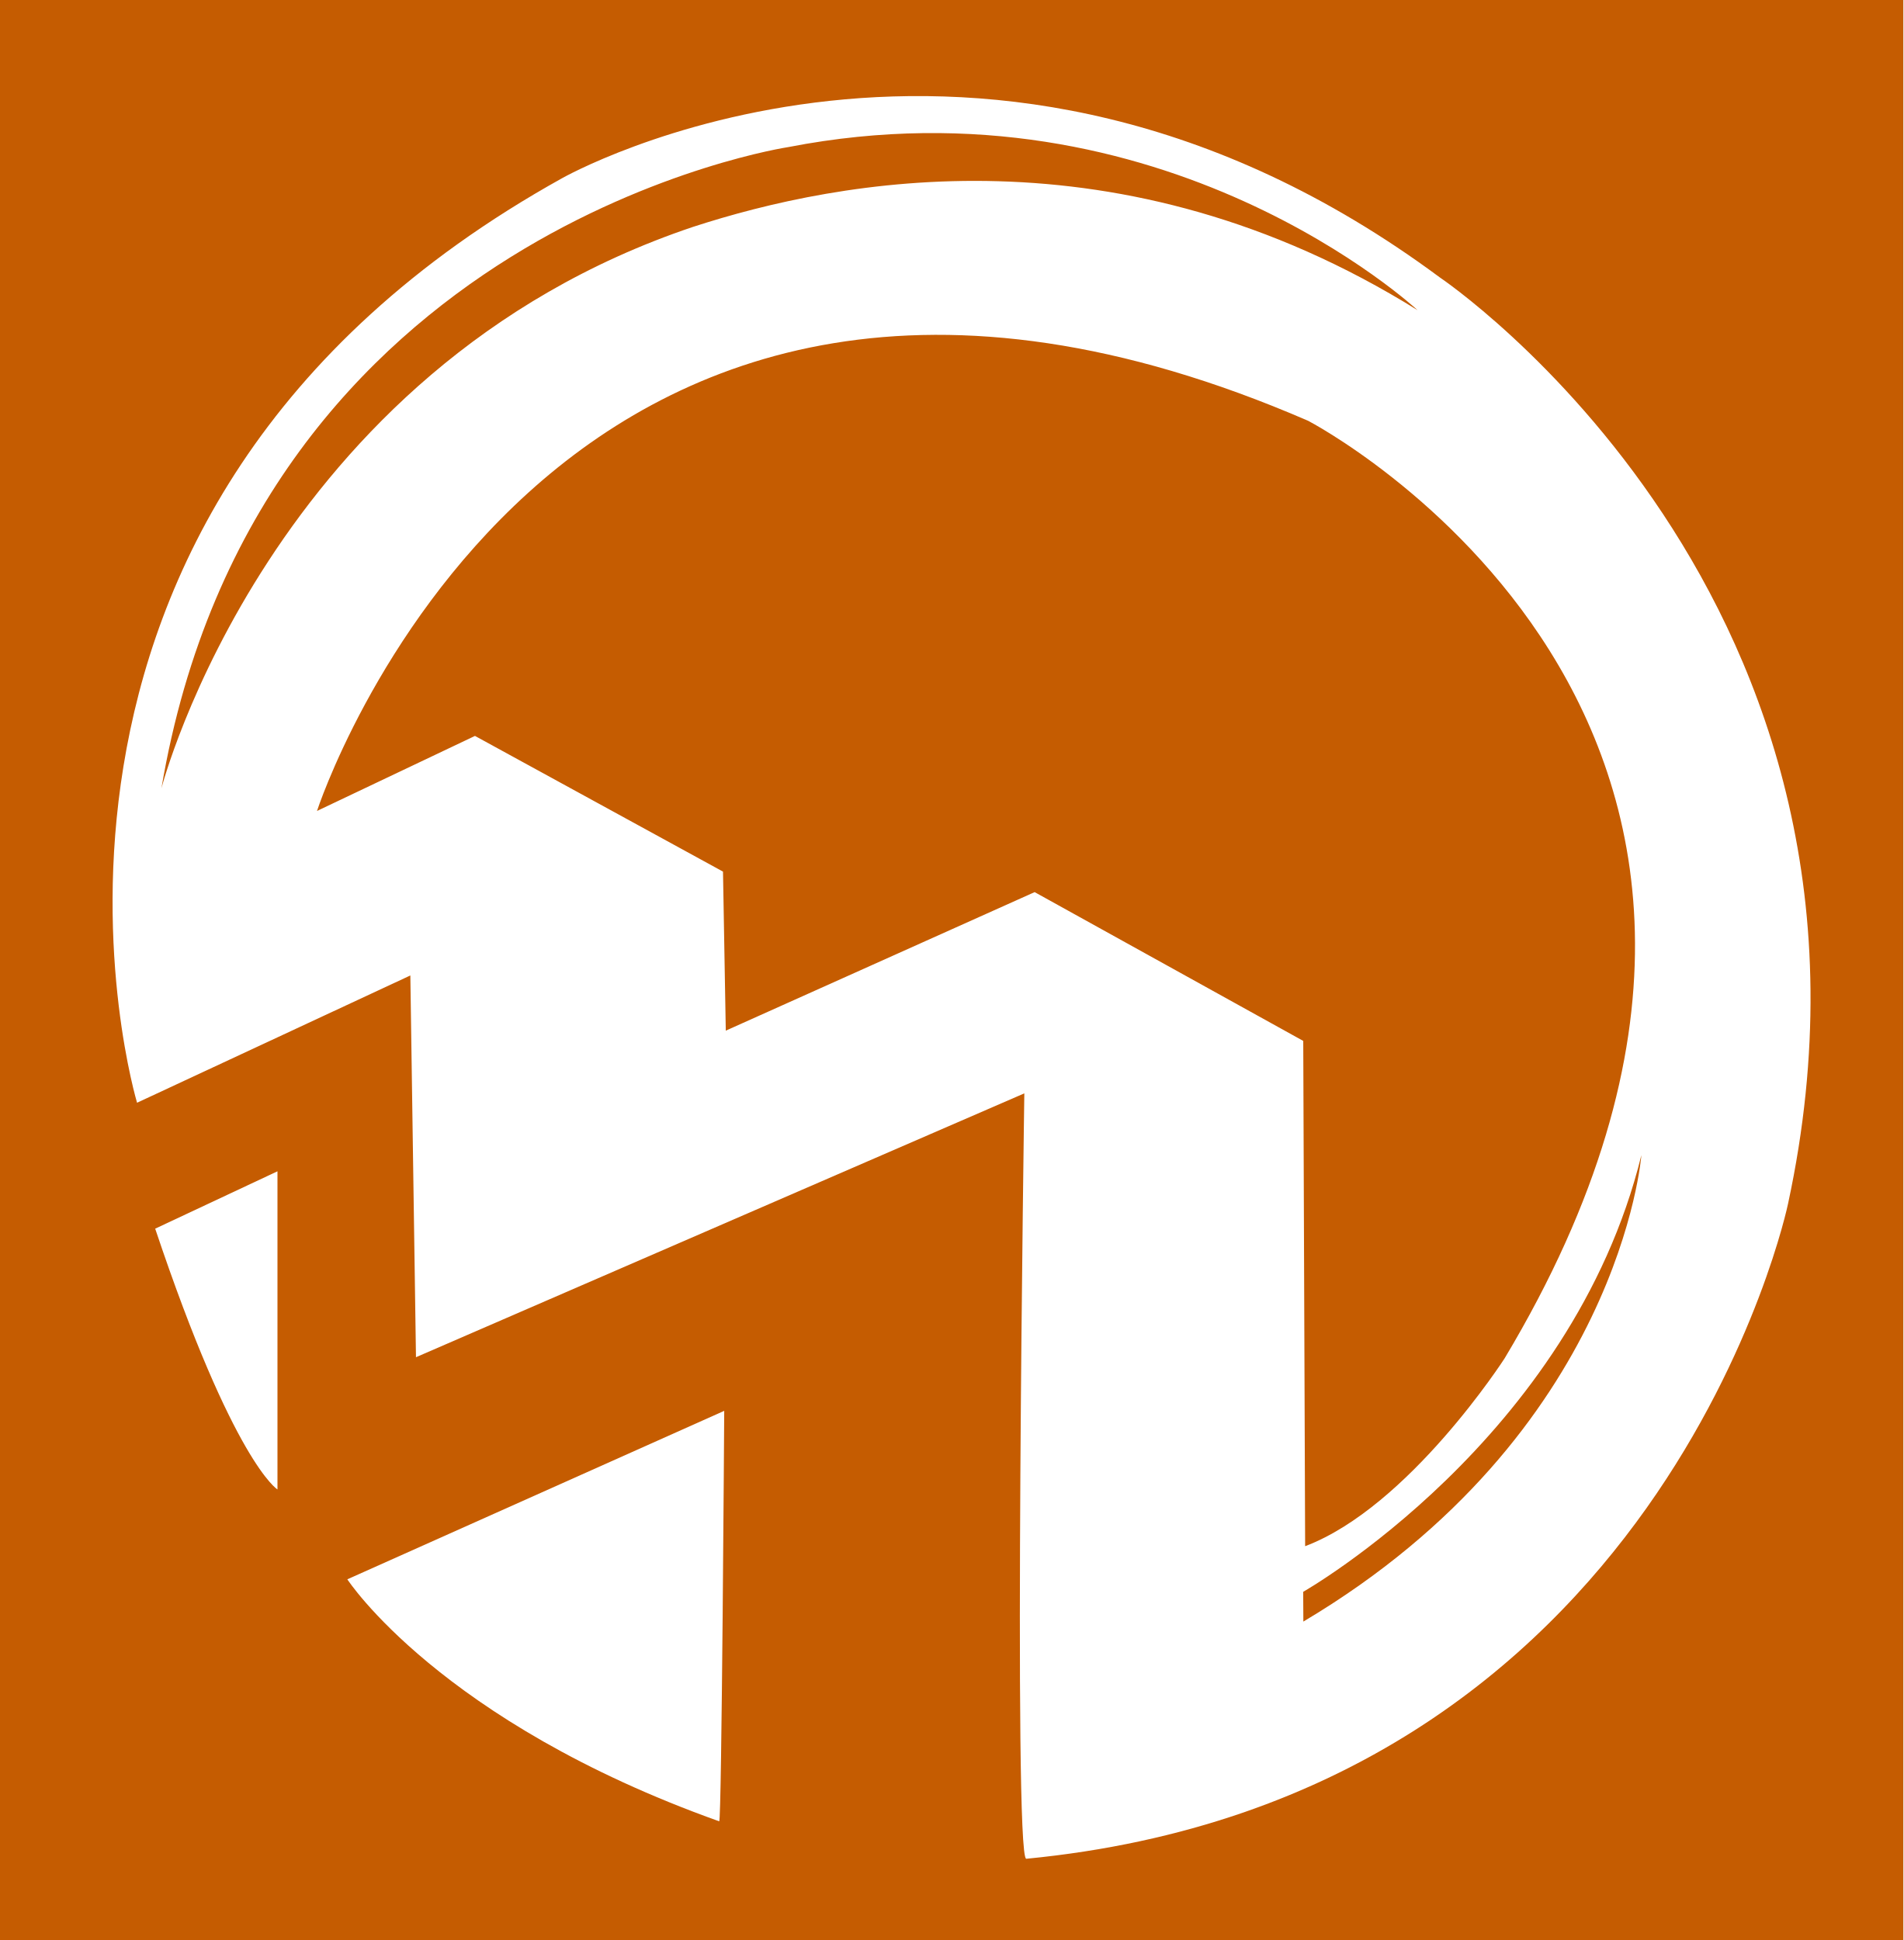
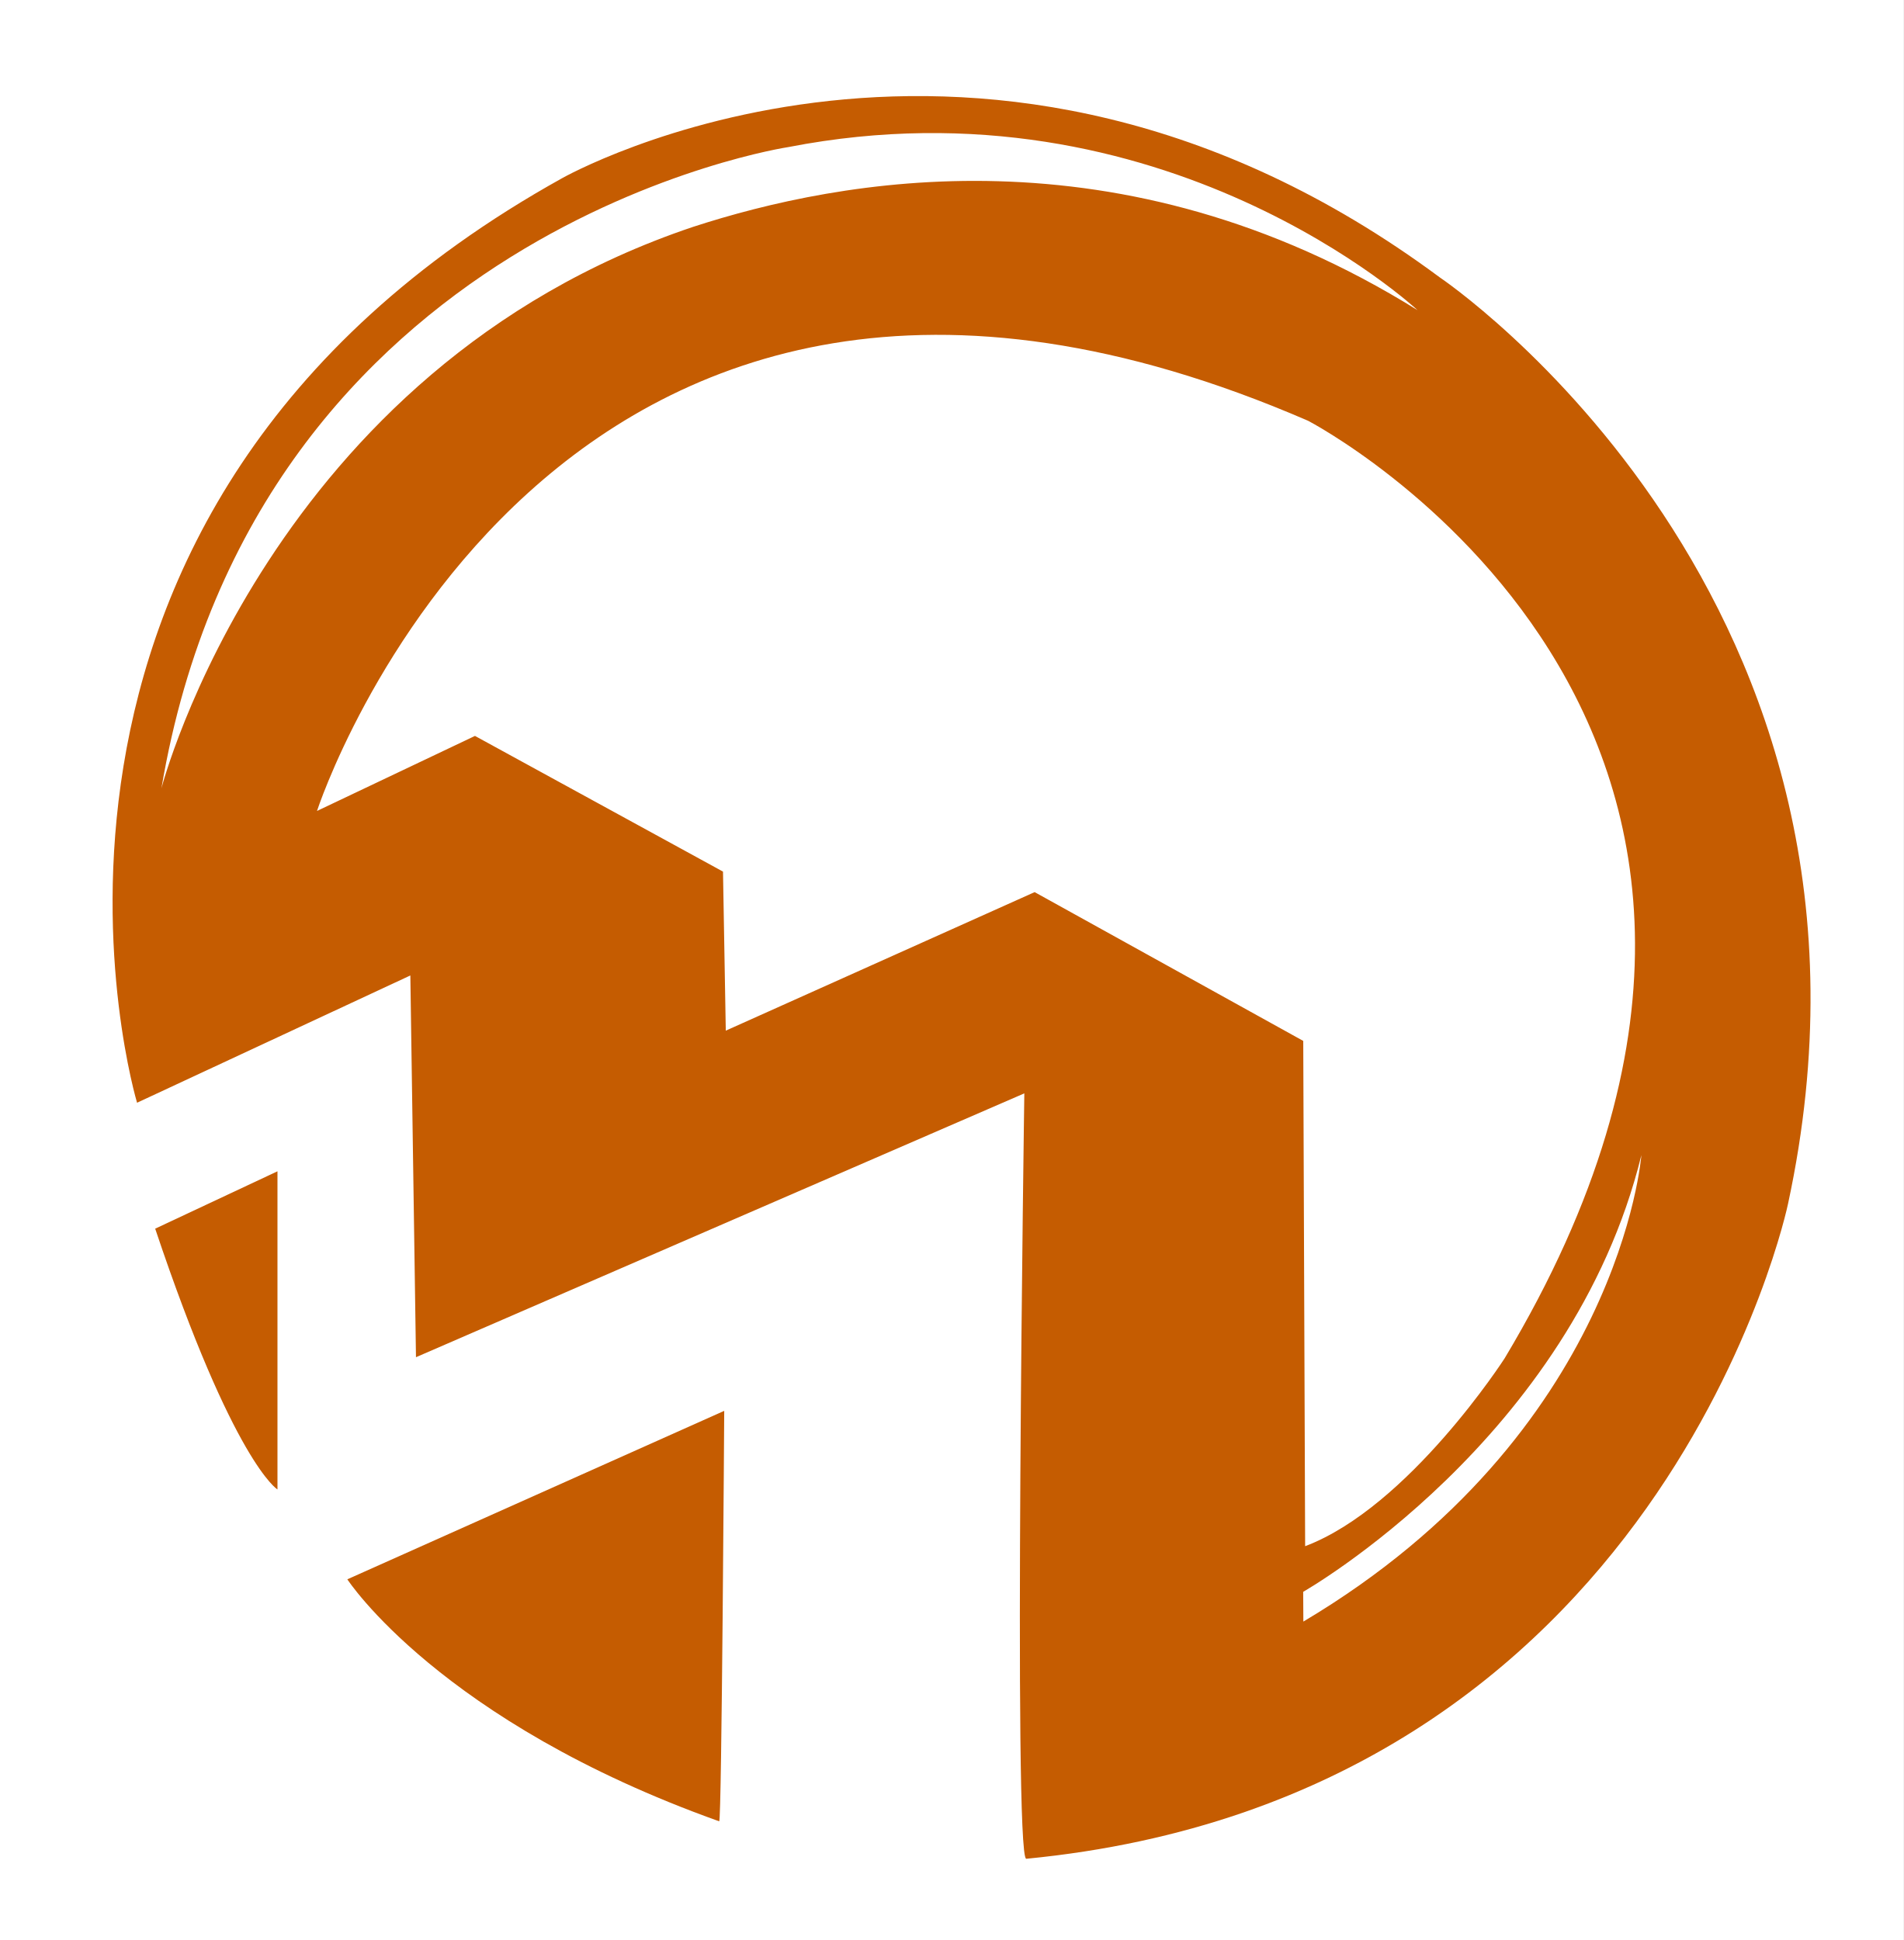
<svg xmlns="http://www.w3.org/2000/svg" version="1.2" baseProfile="tiny-ps" viewBox="0 0 341.33 348">
-   <rect width="341.33" height="348" fill="#C55C01" />
+   <rect width="341.33" height="348" fill="#FFFFFF" />
  <g>
-     <path fill="#FFFFFF" d="M258.22,49.77c-81.91-60.76-157.44-17.79-157.44-17.79c-108.09,60.09-76.2,165.83-76.2,165.83l49.01-22.83       l1.01,68.48l109.1-47.33c0,0-2.01,136.96,0.34,137.3c114.47-11.08,136.62-117.49,136.62-117.49       C344.04,107.4,258.22,49.77,258.22,49.77z M141.4,26.38c67.36-13.09,112.82,29.26,112.82,29.26       c-53.37-33.23-103.7-23.47-129.94-14.94C48.36,66.22,28.95,141.41,28.95,141.41C45.96,40.71,141.4,26.38,141.4,26.38z        M130.16,184.88l-0.5-28.53l-44.48-24.34l-28.33,13.46c0,0,41.79-128.9,177.74-69.99c0,0,103.72,53.87,35.25,168.17       c0,0-17.15,26.66-35.78,33.71l-0.34-90.64l-48.17-26.69L130.16,184.88z M233.74,290.88l-0.03-5.34c0,0,48.11-27.3,60.65-78.33       C294.36,207.21,290.59,257.08,233.74,290.88z" />
-     <path fill="#FFFFFF" d="M128.98,326.71c0.45,0,0.9-73.63,0.9-73.63L62.29,283.3C62.29,283.3,78.85,308.81,128.98,326.71z" />
-     <path fill="#FFFFFF" d="M49.76,267.18v-57.07l-21.93,10.29C41.93,262.48,49.76,267.18,49.76,267.18z" />
+     <path fill="#C55C01" d="M258.22,49.77c-81.91-60.76-157.44-17.79-157.44-17.79       c-108.09,60.09-76.2,165.83-76.2,165.83l49.01-22.83l1.01,68.48l109.1-47.33       c0,0-2.01,136.96,0.34,137.3c114.47-11.08,136.62-117.49,136.62-117.49       C344.04,107.4,258.22,49.77,258.22,49.77z M141.4,26.38       c67.36-13.09,112.82,29.26,112.82,29.26       c-53.37-33.23-103.7-23.47-129.94-14.94       C48.36,66.22,28.95,141.41,28.95,141.41       C45.96,40.71,141.4,26.38,141.4,26.38z       M130.16,184.88l-0.5-28.53l-44.48-24.34l-28.33,13.46       c0,0,41.79-128.9,177.74-69.99c0,0,103.72,53.87,35.25,168.17       c0,0-17.15,26.66-35.78,33.71l-0.34-90.64l-48.17-26.69       L130.16,184.88z M233.74,290.88l-0.03-5.34       c0,0,48.11-27.3,60.65-78.33       C294.36,207.21,290.59,257.08,233.74,290.88z" />
+     <path fill="#C55C01" d="M128.98,326.71c0.45,0,0.9-73.63,0.9-73.63L62.29,283.3       C62.29,283.3,78.85,308.81,128.98,326.71z" />
+     <path fill="#C55C01" d="M49.76,267.18v-57.07l-21.93,10.29       C41.93,262.48,49.76,267.18,49.76,267.18z" />
  </g>
</svg>
